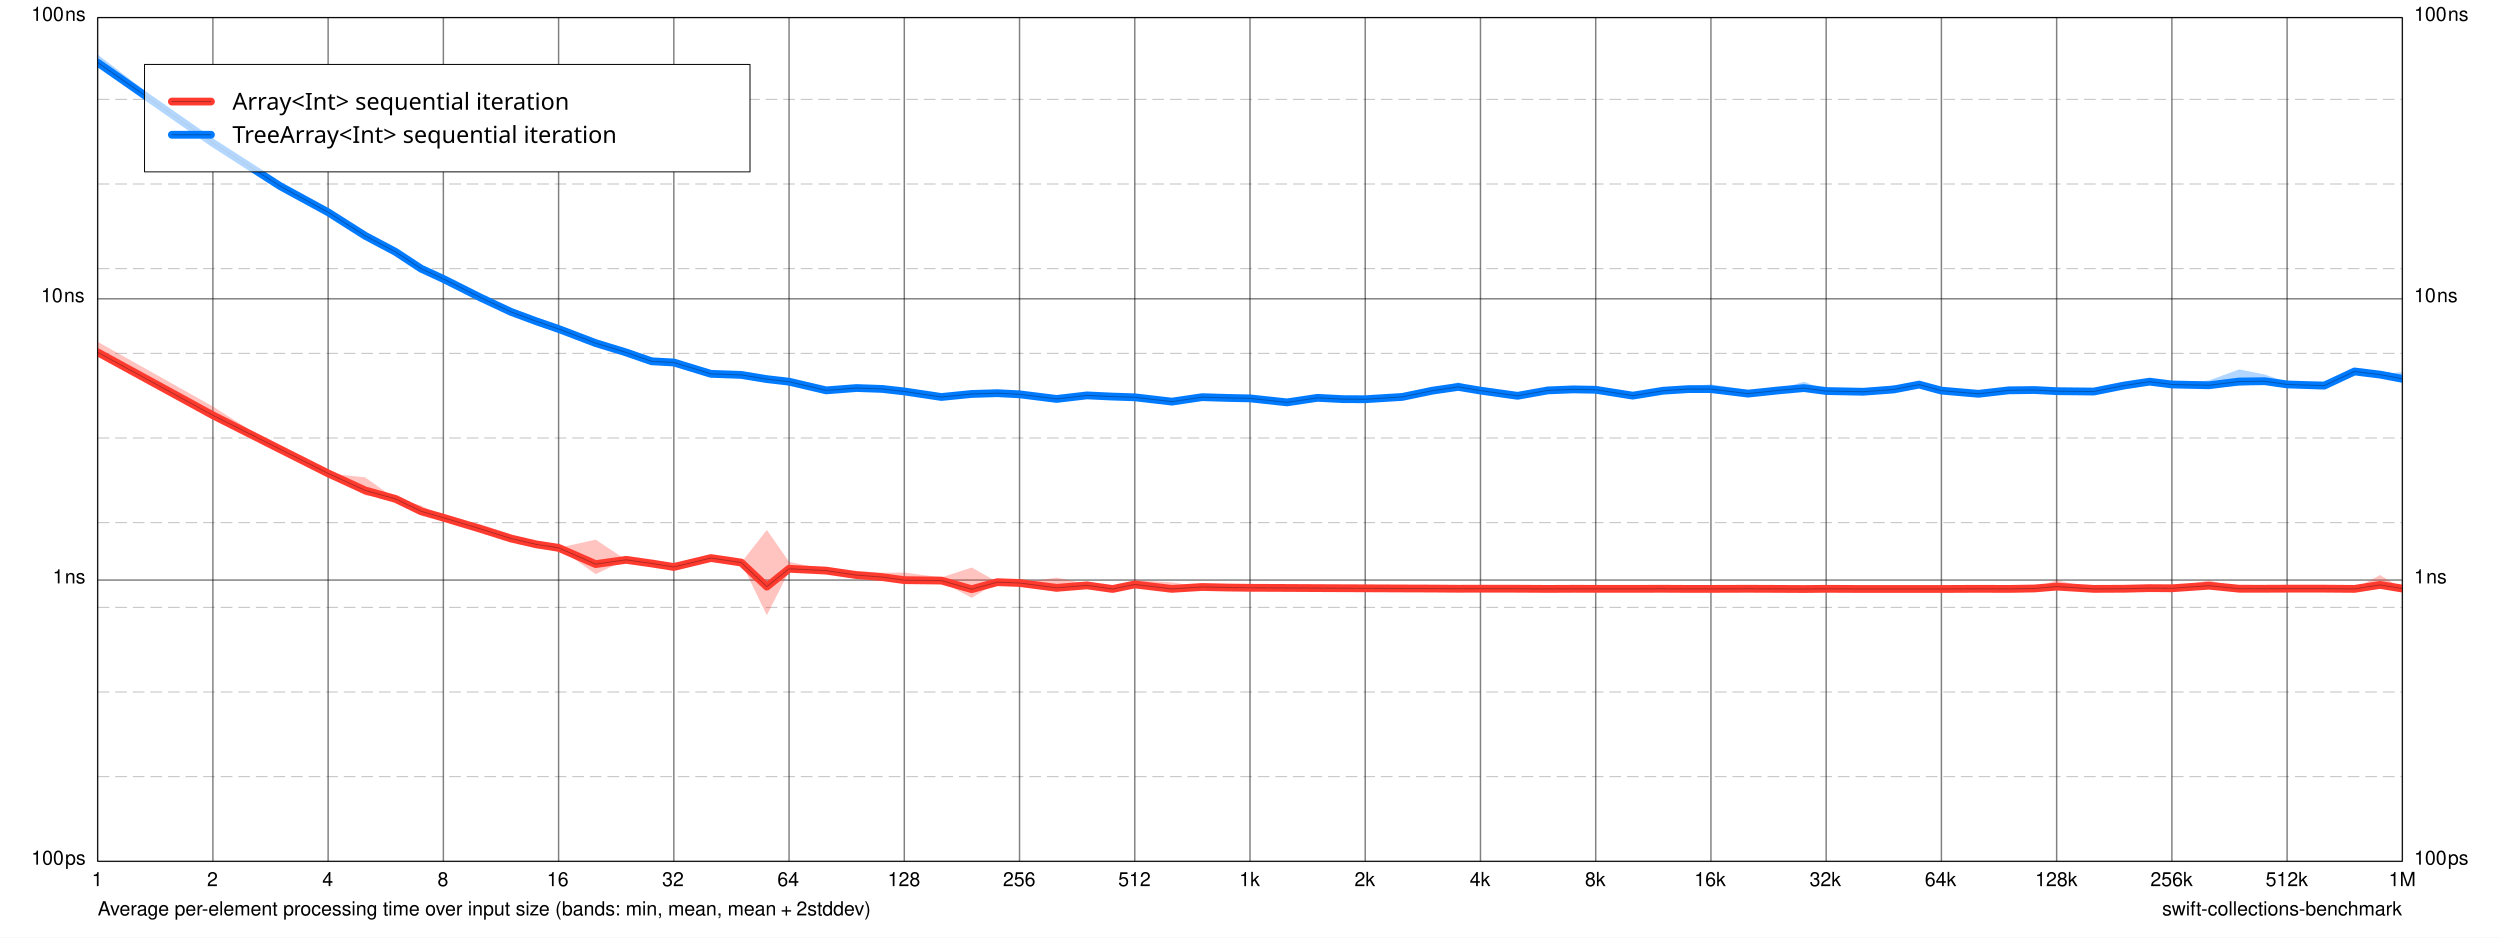
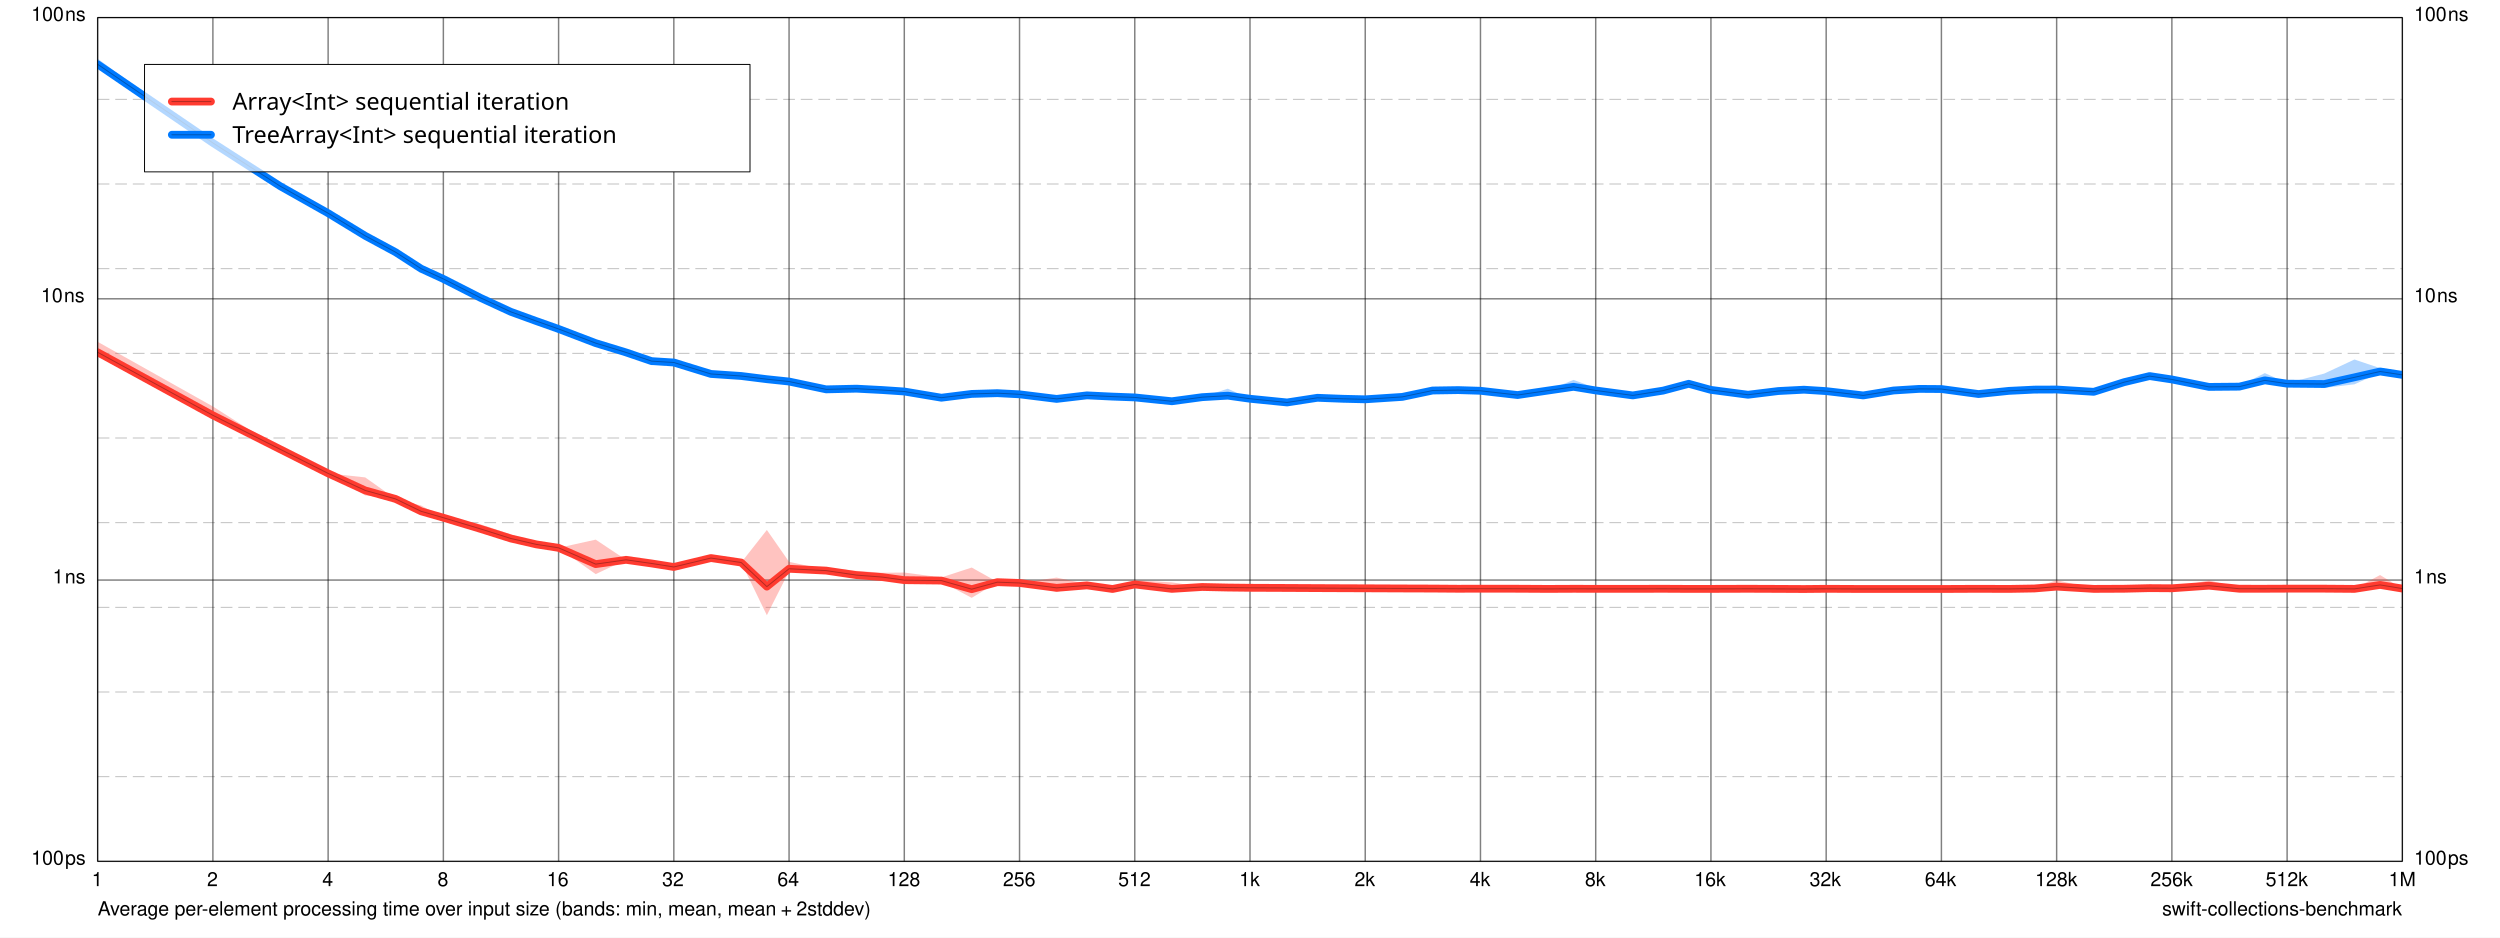
<svg xmlns="http://www.w3.org/2000/svg" xmlns:xlink="http://www.w3.org/1999/xlink" width="1280.0px" height="480.0px" viewBox="0.0 0.0 1280.0 480.0" version="1.1">
  <path d="M 0 0 L 0 480 L 1280 480 L 1280 0 z" fill="#FFFFFF" fill-opacity="1.0" stroke="none" />
  <text x="50" y="468.7" font-family="Helvetica" font-size="10" font-weight="normal" font-style="normal" fill="#000000" fill-opacity="1">Average per-element processing time over input size (bands: min, mean, mean + 2stddev)</text>
  <a xlink:href="https://github.com/apple/swift-collections-benchmark">
    <text x="1107" y="468.7" font-family="Helvetica" font-size="10" font-weight="normal" font-style="normal" fill="#000000" fill-opacity="1">swift-collections-benchmark</text>
  </a>
  <path d="M 50 9 L 50 441" fill="none" stroke-width="0.75" stroke="#000000" stroke-opacity="0.498" stroke-linecap="butt" stroke-linejoin="round" />
  <text x="47" y="453.7" font-family="Helvetica" font-size="10" font-weight="normal" font-style="normal" fill="#000000" fill-opacity="1">1</text>
  <path d="M 109 9 L 109 441" fill="none" stroke-width="0.75" stroke="#000000" stroke-opacity="0.498" stroke-linecap="butt" stroke-linejoin="round" />
  <text x="106" y="453.7" font-family="Helvetica" font-size="10" font-weight="normal" font-style="normal" fill="#000000" fill-opacity="1">2</text>
  <path d="M 168 9 L 168 441" fill="none" stroke-width="0.75" stroke="#000000" stroke-opacity="0.498" stroke-linecap="butt" stroke-linejoin="round" />
  <text x="165" y="453.7" font-family="Helvetica" font-size="10" font-weight="normal" font-style="normal" fill="#000000" fill-opacity="1">4</text>
  <path d="M 227 9 L 227 441" fill="none" stroke-width="0.75" stroke="#000000" stroke-opacity="0.498" stroke-linecap="butt" stroke-linejoin="round" />
  <text x="224" y="453.7" font-family="Helvetica" font-size="10" font-weight="normal" font-style="normal" fill="#000000" fill-opacity="1">8</text>
  <path d="M 286 9 L 286 441" fill="none" stroke-width="0.75" stroke="#000000" stroke-opacity="0.498" stroke-linecap="butt" stroke-linejoin="round" />
  <text x="280" y="453.7" font-family="Helvetica" font-size="10" font-weight="normal" font-style="normal" fill="#000000" fill-opacity="1">16</text>
  <path d="M 345 9 L 345 441" fill="none" stroke-width="0.75" stroke="#000000" stroke-opacity="0.498" stroke-linecap="butt" stroke-linejoin="round" />
  <text x="339" y="453.7" font-family="Helvetica" font-size="10" font-weight="normal" font-style="normal" fill="#000000" fill-opacity="1">32</text>
  <path d="M 404 9 L 404 441" fill="none" stroke-width="0.75" stroke="#000000" stroke-opacity="0.498" stroke-linecap="butt" stroke-linejoin="round" />
  <text x="398" y="453.7" font-family="Helvetica" font-size="10" font-weight="normal" font-style="normal" fill="#000000" fill-opacity="1">64</text>
  <path d="M 463 9 L 463 441" fill="none" stroke-width="0.75" stroke="#000000" stroke-opacity="0.498" stroke-linecap="butt" stroke-linejoin="round" />
  <text x="454.5" y="453.7" font-family="Helvetica" font-size="10" font-weight="normal" font-style="normal" fill="#000000" fill-opacity="1">128</text>
  <path d="M 522 9 L 522 441" fill="none" stroke-width="0.75" stroke="#000000" stroke-opacity="0.498" stroke-linecap="butt" stroke-linejoin="round" />
  <text x="513.5" y="453.7" font-family="Helvetica" font-size="10" font-weight="normal" font-style="normal" fill="#000000" fill-opacity="1">256</text>
  <path d="M 581 9 L 581 441" fill="none" stroke-width="0.75" stroke="#000000" stroke-opacity="0.498" stroke-linecap="butt" stroke-linejoin="round" />
  <text x="572.5" y="453.7" font-family="Helvetica" font-size="10" font-weight="normal" font-style="normal" fill="#000000" fill-opacity="1">512</text>
  <path d="M 640 9 L 640 441" fill="none" stroke-width="0.75" stroke="#000000" stroke-opacity="0.498" stroke-linecap="butt" stroke-linejoin="round" />
  <text x="634.5" y="453.7" font-family="Helvetica" font-size="10" font-weight="normal" font-style="normal" fill="#000000" fill-opacity="1">1k</text>
  <path d="M 699 9 L 699 441" fill="none" stroke-width="0.75" stroke="#000000" stroke-opacity="0.498" stroke-linecap="butt" stroke-linejoin="round" />
  <text x="693.5" y="453.7" font-family="Helvetica" font-size="10" font-weight="normal" font-style="normal" fill="#000000" fill-opacity="1">2k</text>
  <path d="M 758 9 L 758 441" fill="none" stroke-width="0.75" stroke="#000000" stroke-opacity="0.498" stroke-linecap="butt" stroke-linejoin="round" />
  <text x="752.5" y="453.7" font-family="Helvetica" font-size="10" font-weight="normal" font-style="normal" fill="#000000" fill-opacity="1">4k</text>
  <path d="M 817 9 L 817 441" fill="none" stroke-width="0.75" stroke="#000000" stroke-opacity="0.498" stroke-linecap="butt" stroke-linejoin="round" />
  <text x="811.5" y="453.7" font-family="Helvetica" font-size="10" font-weight="normal" font-style="normal" fill="#000000" fill-opacity="1">8k</text>
  <path d="M 876 9 L 876 441" fill="none" stroke-width="0.75" stroke="#000000" stroke-opacity="0.498" stroke-linecap="butt" stroke-linejoin="round" />
  <text x="867.5" y="453.7" font-family="Helvetica" font-size="10" font-weight="normal" font-style="normal" fill="#000000" fill-opacity="1">16k</text>
  <path d="M 935 9 L 935 441" fill="none" stroke-width="0.75" stroke="#000000" stroke-opacity="0.498" stroke-linecap="butt" stroke-linejoin="round" />
  <text x="926.5" y="453.7" font-family="Helvetica" font-size="10" font-weight="normal" font-style="normal" fill="#000000" fill-opacity="1">32k</text>
  <path d="M 994 9 L 994 441" fill="none" stroke-width="0.75" stroke="#000000" stroke-opacity="0.498" stroke-linecap="butt" stroke-linejoin="round" />
  <text x="985.5" y="453.7" font-family="Helvetica" font-size="10" font-weight="normal" font-style="normal" fill="#000000" fill-opacity="1">64k</text>
  <path d="M 1053 9 L 1053 441" fill="none" stroke-width="0.75" stroke="#000000" stroke-opacity="0.498" stroke-linecap="butt" stroke-linejoin="round" />
  <text x="1042" y="453.7" font-family="Helvetica" font-size="10" font-weight="normal" font-style="normal" fill="#000000" fill-opacity="1">128k</text>
  <path d="M 1112 9 L 1112 441" fill="none" stroke-width="0.75" stroke="#000000" stroke-opacity="0.498" stroke-linecap="butt" stroke-linejoin="round" />
  <text x="1101" y="453.7" font-family="Helvetica" font-size="10" font-weight="normal" font-style="normal" fill="#000000" fill-opacity="1">256k</text>
  <path d="M 1171 9 L 1171 441" fill="none" stroke-width="0.75" stroke="#000000" stroke-opacity="0.498" stroke-linecap="butt" stroke-linejoin="round" />
  <text x="1160" y="453.7" font-family="Helvetica" font-size="10" font-weight="normal" font-style="normal" fill="#000000" fill-opacity="1">512k</text>
  <path d="M 1230 9 L 1230 441" fill="none" stroke-width="0.75" stroke="#000000" stroke-opacity="0.498" stroke-linecap="butt" stroke-linejoin="round" />
  <text x="1223" y="453.7" font-family="Helvetica" font-size="10" font-weight="normal" font-style="normal" fill="#000000" fill-opacity="1">1M</text>
  <path d="M 50 441 L 1230 441" fill="none" stroke-width="0.75" stroke="#000000" stroke-opacity="0.498" stroke-linecap="butt" stroke-linejoin="round" />
  <text x="16" y="442.7" font-family="Helvetica" font-size="10" font-weight="normal" font-style="normal" fill="#000000" fill-opacity="1">100 ps</text>
  <text x="1236" y="442.7" font-family="Helvetica" font-size="10" font-weight="normal" font-style="normal" fill="#000000" fill-opacity="1">100 ps</text>
  <path d="M 50 297 L 1230 297" fill="none" stroke-width="0.75" stroke="#000000" stroke-opacity="0.498" stroke-linecap="butt" stroke-linejoin="round" />
  <text x="27" y="298.7" font-family="Helvetica" font-size="10" font-weight="normal" font-style="normal" fill="#000000" fill-opacity="1">1 ns</text>
  <text x="1236" y="298.7" font-family="Helvetica" font-size="10" font-weight="normal" font-style="normal" fill="#000000" fill-opacity="1">1 ns</text>
  <path d="M 50 153 L 1230 153" fill="none" stroke-width="0.75" stroke="#000000" stroke-opacity="0.498" stroke-linecap="butt" stroke-linejoin="round" />
  <text x="21" y="154.7" font-family="Helvetica" font-size="10" font-weight="normal" font-style="normal" fill="#000000" fill-opacity="1">10 ns</text>
  <text x="1236" y="154.7" font-family="Helvetica" font-size="10" font-weight="normal" font-style="normal" fill="#000000" fill-opacity="1">10 ns</text>
  <path d="M 50 9 L 1230 9" fill="none" stroke-width="0.75" stroke="#000000" stroke-opacity="0.498" stroke-linecap="butt" stroke-linejoin="round" />
  <text x="16" y="10.7" font-family="Helvetica" font-size="10" font-weight="normal" font-style="normal" fill="#000000" fill-opacity="1">100 ns</text>
  <text x="1236" y="10.7" font-family="Helvetica" font-size="10" font-weight="normal" font-style="normal" fill="#000000" fill-opacity="1">100 ns</text>
  <path d="M 50 397.65 L 1230 397.65" fill="none" stroke-width="0.5" stroke="#000000" stroke-opacity="0.259" stroke-linecap="butt" stroke-linejoin="round" stroke-dasharray="6 3" stroke-dashoffset="0" />
  <path d="M 50 354.3 L 1230 354.3" fill="none" stroke-width="0.5" stroke="#000000" stroke-opacity="0.259" stroke-linecap="butt" stroke-linejoin="round" stroke-dasharray="6 3" stroke-dashoffset="0" />
  <path d="M 50 310.96 L 1230 310.96" fill="none" stroke-width="0.5" stroke="#000000" stroke-opacity="0.259" stroke-linecap="butt" stroke-linejoin="round" stroke-dasharray="6 3" stroke-dashoffset="0" />
  <path d="M 50 267.61 L 1230 267.61" fill="none" stroke-width="0.5" stroke="#000000" stroke-opacity="0.259" stroke-linecap="butt" stroke-linejoin="round" stroke-dasharray="6 3" stroke-dashoffset="0" />
  <path d="M 50 224.26 L 1230 224.26" fill="none" stroke-width="0.5" stroke="#000000" stroke-opacity="0.259" stroke-linecap="butt" stroke-linejoin="round" stroke-dasharray="6 3" stroke-dashoffset="0" />
  <path d="M 50 180.91 L 1230 180.91" fill="none" stroke-width="0.5" stroke="#000000" stroke-opacity="0.259" stroke-linecap="butt" stroke-linejoin="round" stroke-dasharray="6 3" stroke-dashoffset="0" />
  <path d="M 50 137.56 L 1230 137.56" fill="none" stroke-width="0.5" stroke="#000000" stroke-opacity="0.259" stroke-linecap="butt" stroke-linejoin="round" stroke-dasharray="6 3" stroke-dashoffset="0" />
  <path d="M 50 94.213 L 1230 94.213" fill="none" stroke-width="0.5" stroke="#000000" stroke-opacity="0.259" stroke-linecap="butt" stroke-linejoin="round" stroke-dasharray="6 3" stroke-dashoffset="0" />
  <path d="M 50 50.865 L 1230 50.865" fill="none" stroke-width="0.5" stroke="#000000" stroke-opacity="0.259" stroke-linecap="butt" stroke-linejoin="round" stroke-dasharray="6 3" stroke-dashoffset="0" />
  <path d="M 74 33 L 74 88 L 384 88 L 384 33 z" fill="#FFFFFF" fill-opacity="1.0" stroke="none" />
  <clipPath id="clip-0">
    <path d="M 50 9 L 50 441 L 1230 441 L 1230 9 z" />
  </clipPath>
  <g clip-path="url(#clip-0)">
-     <path d="M 50 27.937L 109 73.188L 143.51 95.356L 168 106.89L 186.99 120.74L 202.51 128.54L 215.63 137.58L 227 142.81L 245.99 151.99L 261.51 159.63L 274.63 164.21L 286 168.44L 304.99 175.67L 320.51 180.19L 333.63 184.98L 345 185.6L 363.99 191.24L 379.51 190.25L 392.63 193.98L 404 195.3L 422.99 198.42L 438.51 198.67L 451.63 197.17L 463 200.34L 481.99 203.16L 497.51 201.68L 510.63 201.31L 522 201.86L 540.99 204.24L 556.51 202.44L 569.63 203.01L 581 203.37L 599.99 205.1L 615.51 203.33L 628.63 203.41L 640 203.79L 658.99 206.02L 674.51 203.6L 687.63 204.27L 699 204.38L 717.99 203.07L 733.51 199.93L 746.63 195.71L 758 199.88L 776.99 202.53L 792.51 199.49L 805.63 197.6L 817 198.53L 835.99 202.51L 851.51 198.83L 864.63 197.67L 876 196.83L 894.99 199.58L 910.51 199.36L 923.63 195.45L 935 199.72L 953.99 199.04L 969.51 197.3L 982.63 196.78L 994 199.26L 1013 201.57L 1028.5 199.46L 1041.6 199.23L 1053 200.16L 1072 199.59L 1087.5 196.87L 1100.6 193.68L 1112 196.78L 1131 194.78L 1146.5 189.14L 1159.6 191.74L 1171 195.76L 1190 195.27L 1205.5 189.58L 1218.6 191.53L 1230 190.52L 1230 195.23L 1218.6 191.9L 1205.5 190.41L 1190 198.24L 1171 197.22L 1159.6 196.45L 1146.5 197.67L 1131 198.16L 1112 196.87L 1100.6 196.04L 1087.5 197.58L 1072 200.8L 1053 200.32L 1041.6 199.86L 1028.5 199.99L 1013 201.64L 994 200.26L 982.63 196.95L 969.51 200.18L 953.99 201.13L 935 200.38L 923.63 199.89L 910.51 200.08L 894.99 202.25L 876 200.1L 864.63 199.76L 851.51 200.49L 835.99 202.59L 817 199.94L 805.63 199.99L 792.51 200.02L 776.99 202.71L 758 200.03L 746.63 198.95L 733.51 200.02L 717.99 203.27L 699 204.42L 687.63 204.39L 674.51 203.72L 658.99 206.03L 640 204.04L 628.63 203.86L 615.51 203.34L 599.99 205.83L 581 203.43L 569.63 203.06L 556.51 202.44L 540.99 204.27L 522 201.9L 510.63 201.31L 497.51 201.72L 481.99 203.3L 463 200.43L 451.63 199.84L 438.51 198.67L 422.99 200.38L 404 195.46L 392.63 194.15L 379.51 192.56L 363.99 191.46L 345 185.6L 333.63 184.98L 320.51 180.51L 304.99 175.68L 286 168.44L 274.63 164.63L 261.51 159.64L 245.99 152.48L 227 142.81L 215.63 137.58L 202.51 129.11L 186.99 120.74L 168 109.33L 143.51 95.356L 109 73.188L 50 33.58" fill="#007AFF" fill-opacity="0.302" stroke="none" />
+     <path d="M 50 30.073L 109 73.188L 143.51 95.356L 168 108.72L 186.99 120.74L 202.51 129.1L 215.63 137.58L 227 142.81L 245.99 152.48L 261.51 159.64L 274.63 164.41L 286 168.44L 304.99 175.68L 320.51 180.19L 333.63 184.68L 345 185.6L 363.99 191.46L 379.51 192.36L 392.63 194.15L 404 195.23L 422.99 199.35L 438.51 198.22L 451.63 199.69L 463 200.39L 481.99 202.61L 497.51 201.65L 510.63 201.26L 522 201.86L 540.99 204.17L 556.51 202.42L 569.63 203.06L 581 203.25L 599.99 205.41L 615.51 203.32L 628.63 199.01L 640 204.15L 658.99 206.04L 674.51 203.66L 687.63 204L 699 204.25L 717.99 203.02L 733.51 199.91L 746.63 199.4L 758 200.01L 776.99 202.14L 792.51 199.86L 805.63 194.51L 817 198.66L 835.99 201.81L 851.51 199.15L 864.63 196.17L 876 198.34L 894.99 201.83L 910.51 200.12L 923.63 198.45L 935 200.1L 953.99 202.37L 969.51 199.07L 982.63 197.6L 994 198.84L 1013 201.61L 1028.5 200L 1041.6 199.21L 1053 198.92L 1072 199.24L 1087.5 193.88L 1100.6 191.11L 1112 193.9L 1131 197.17L 1146.5 197.55L 1159.6 191.03L 1171 196.17L 1190 191.27L 1205.5 184.06L 1218.6 188.51L 1230 190.41L 1230 192.48L 1218.6 190.8L 1205.5 196.76L 1190 198.62L 1171 196.54L 1159.6 196.1L 1146.5 198.11L 1131 198.43L 1112 194.41L 1100.6 193.07L 1087.5 196.34L 1072 201.1L 1053 199.61L 1041.6 199.58L 1028.5 200.17L 1013 201.8L 994 199.31L 982.63 199.65L 969.51 200.23L 953.99 202.49L 935 200.31L 923.63 199.92L 910.51 200.24L 894.99 202.21L 876 200.08L 864.63 196.61L 851.51 200.31L 835.99 202.67L 817 200.36L 805.63 199.36L 792.51 200L 776.99 202.3L 758 200.1L 746.63 199.85L 733.51 199.95L 717.99 203.27L 699 204.52L 687.63 204.24L 674.51 203.68L 658.99 206.07L 640 204.16L 628.63 203.89L 615.51 203.36L 599.99 205.45L 581 203.56L 569.63 203.06L 556.51 202.43L 540.99 204.27L 522 201.9L 510.63 201.31L 497.51 201.7L 481.99 203.99L 463 200.47L 451.63 199.69L 438.51 199.28L 422.99 199.35L 404 195.38L 392.63 194.15L 379.51 192.56L 363.99 191.46L 345 185.6L 333.63 184.98L 320.51 180.51L 304.99 175.68L 286 168.44L 274.63 164.41L 261.51 159.64L 245.99 152.48L 227 142.81L 215.63 137.58L 202.51 129.11L 186.99 120.74L 168 109.32L 143.51 95.356L 109 73.188L 50 33.971" fill="#007AFF" fill-opacity="0.302" stroke="none" />
    <path d="M 50 175L 109 208.12L 143.51 230.06L 168 242.38L 186.99 244.43L 202.51 255.45L 215.63 258.85L 227 265.07L 245.99 268.45L 261.51 273.53L 274.63 278.73L 286 280.5L 304.99 276.29L 320.51 286.63L 333.63 288.49L 345 289.28L 363.99 285.72L 379.51 288.02L 392.63 271.33L 404 287.65L 422.99 291.73L 438.51 292.27L 451.63 293.25L 463 293.14L 481.99 295.65L 497.51 290.58L 510.63 297.9L 522 298.48L 540.99 295.73L 556.51 299.02L 569.63 301.35L 581 297.12L 599.99 298.17L 615.51 300.53L 628.63 300.38L 640 300.51L 658.99 300.81L 674.51 300.95L 687.63 301.01L 699 301.14L 717.99 301.18L 733.51 301.26L 746.63 301.17L 758 301.33L 776.99 301.38L 792.51 301.29L 805.63 301.46L 817 301.47L 835.99 301.48L 851.51 301.25L 864.63 301.49L 876 301.48L 894.99 301.32L 910.51 301.5L 923.63 301.44L 935 301.28L 953.99 301.38L 969.51 301.54L 982.63 301.54L 994 301.54L 1013 301.22L 1028.5 301.33L 1041.6 300.99L 1053 297.05L 1072 301.44L 1087.5 301.17L 1100.6 300.44L 1112 301.16L 1131 297.1L 1146.5 301.09L 1159.6 301.18L 1171 301L 1190 300.88L 1205.5 301.42L 1218.6 294.42L 1230 301.32L 1230 301.36L 1218.6 301.36L 1205.5 301.55L 1190 301.56L 1171 301.52L 1159.6 301.53L 1146.5 301.55L 1131 300.88L 1112 301.22L 1100.6 301.37L 1087.5 301.54L 1072 301.54L 1053 301.56L 1041.6 301.41L 1028.5 301.6L 1013 301.56L 994 301.57L 982.63 301.55L 969.51 301.55L 953.99 301.62L 935 301.53L 923.63 301.63L 910.51 301.51L 894.99 301.5L 876 301.52L 864.63 301.54L 851.51 301.51L 835.99 301.5L 817 301.49L 805.63 301.46L 792.51 301.6L 776.99 301.45L 758 301.43L 746.63 301.54L 733.51 301.36L 717.99 301.33L 699 301.24L 687.63 301.22L 674.51 301.16L 658.99 301.1L 640 301.1L 628.63 300.98L 615.51 300.53L 599.99 302.73L 581 300.01L 569.63 301.63L 556.51 299.96L 540.99 302.94L 522 298.48L 510.63 298.13L 497.51 306.1L 481.99 297.82L 463 298.48L 451.63 296.26L 438.51 295.23L 422.99 292.3L 404 292.52L 392.63 314.99L 379.51 288.02L 363.99 285.72L 345 290.65L 333.63 288.49L 320.51 286.63L 304.99 293.95L 286 280.5L 274.63 278.73L 261.51 276.48L 245.99 271.64L 227 265.07L 215.63 262.88L 202.51 255.45L 186.99 253.65L 168 242.38L 143.51 230.06L 109 214.34L 50 182.39" fill="#FF3B30" fill-opacity="0.302" stroke="none" />
-     <path d="M 50 32.056L 109 73.188L 143.51 95.356L 168 108.69L 186.99 120.74L 202.51 128.96L 215.63 137.58L 227 142.81L 245.99 152.35L 261.51 159.64L 274.63 164.52L 286 168.44L 304.99 175.68L 320.51 180.43L 333.63 184.98L 345 185.6L 363.99 191.4L 379.51 191.95L 392.63 194.11L 404 195.42L 422.99 199.87L 438.51 198.67L 451.63 199.13L 463 200.41L 481.99 203.26L 497.51 201.71L 510.63 201.31L 522 201.89L 540.99 204.26L 556.51 202.44L 569.63 203.05L 581 203.42L 599.99 205.64L 615.51 203.34L 628.63 203.74L 640 203.97L 658.99 206.02L 674.51 203.69L 687.63 204.36L 699 204.41L 717.99 203.22L 733.51 200L 746.63 198.09L 758 199.99L 776.99 202.66L 792.51 199.88L 805.63 199.36L 817 199.57L 835.99 202.57L 851.51 200.05L 864.63 199.21L 876 199.23L 894.99 201.54L 910.51 199.89L 923.63 198.7L 935 200.21L 953.99 200.58L 969.51 199.42L 982.63 196.91L 994 200L 1013 201.62L 1028.5 199.85L 1041.6 199.69L 1053 200.28L 1072 200.48L 1087.5 197.39L 1100.6 195.41L 1112 196.85L 1131 197.26L 1146.5 195.33L 1159.6 195.18L 1171 196.83L 1190 197.45L 1205.5 190.19L 1218.6 191.8L 1230 193.96" fill="none" stroke-width="4" stroke="#007AFF" stroke-opacity="1" stroke-linecap="round" stroke-linejoin="round" />
+     <path d="M 50 32.929L 109 73.188L 143.51 95.356L 168 109.16L 186.99 120.74L 202.51 129.11L 215.63 137.58L 227 142.81L 245.99 152.48L 261.51 159.64L 274.63 164.41L 286 168.44L 304.99 175.68L 320.51 180.43L 333.63 184.9L 345 185.6L 363.99 191.46L 379.51 192.51L 392.63 194.15L 404 195.34L 422.99 199.35L 438.51 199L 451.63 199.69L 463 200.45L 481.99 203.63L 497.51 201.69L 510.63 201.3L 522 201.89L 540.99 204.24L 556.51 202.43L 569.63 203.06L 581 203.48L 599.99 205.44L 615.51 203.35L 628.63 202.58L 640 204.16L 658.99 206.06L 674.51 203.67L 687.63 204.18L 699 204.45L 717.99 203.21L 733.51 199.94L 746.63 199.73L 758 200.08L 776.99 202.26L 792.51 199.97L 805.63 198.05L 817 199.91L 835.99 202.45L 851.51 200L 864.63 196.5L 876 199.62L 894.99 202.11L 910.51 200.21L 923.63 199.53L 935 200.25L 953.99 202.46L 969.51 199.93L 982.63 199.11L 994 199.19L 1013 201.75L 1028.5 200.13L 1041.6 199.48L 1053 199.43L 1072 200.61L 1087.5 195.69L 1100.6 192.55L 1112 194.28L 1131 198.1L 1146.5 197.96L 1159.6 194.74L 1171 196.44L 1190 196.62L 1205.5 193.19L 1218.6 190.2L 1230 191.94" fill="none" stroke-width="4" stroke="#007AFF" stroke-opacity="1" stroke-linecap="round" stroke-linejoin="round" />
    <path d="M 50 180.37L 109 212.65L 143.51 230.06L 168 242.38L 186.99 251.11L 202.51 255.45L 215.63 261.8L 227 265.07L 245.99 270.79L 261.51 275.7L 274.63 278.73L 286 280.5L 304.99 288.83L 320.51 286.63L 333.63 288.49L 345 290.29L 363.99 285.72L 379.51 288.02L 392.63 300.35L 404 291.21L 422.99 292.15L 438.51 294.45L 451.63 295.46L 463 297.04L 481.99 297.25L 497.51 301.66L 510.63 298.07L 522 298.48L 540.99 300.98L 556.51 299.71L 569.63 301.56L 581 299.24L 599.99 301.5L 615.51 300.53L 628.63 300.82L 640 300.95L 658.99 301.03L 674.51 301.11L 687.63 301.17L 699 301.21L 717.99 301.29L 733.51 301.34L 746.63 301.44L 758 301.4L 776.99 301.43L 792.51 301.52L 805.63 301.46L 817 301.48L 835.99 301.49L 851.51 301.45L 864.63 301.52L 876 301.51L 894.99 301.45L 910.51 301.51L 923.63 301.58L 935 301.47L 953.99 301.56L 969.51 301.55L 982.63 301.55L 994 301.56L 1013 301.47L 1028.5 301.53L 1041.6 301.3L 1053 300.35L 1072 301.51L 1087.5 301.44L 1100.6 301.12L 1112 301.2L 1131 299.87L 1146.5 301.43L 1159.6 301.44L 1171 301.39L 1190 301.39L 1205.5 301.51L 1218.6 299.47L 1230 301.35" fill="none" stroke-width="4" stroke="#FF3B30" stroke-opacity="1" stroke-linecap="round" stroke-linejoin="round" />
-     <path d="M 50 32.056L 109 73.188L 143.51 95.356L 168 108.69L 186.99 120.74L 202.51 128.96L 215.63 137.58L 227 142.81L 245.99 152.35L 261.51 159.64L 274.63 164.52L 286 168.44L 304.99 175.68L 320.51 180.43L 333.63 184.98L 345 185.6L 363.99 191.4L 379.51 191.95L 392.63 194.11L 404 195.42L 422.99 199.87L 438.51 198.67L 451.63 199.13L 463 200.41L 481.99 203.26L 497.51 201.71L 510.63 201.31L 522 201.89L 540.99 204.26L 556.51 202.44L 569.63 203.05L 581 203.42L 599.99 205.64L 615.51 203.34L 628.63 203.74L 640 203.97L 658.99 206.02L 674.51 203.69L 687.63 204.36L 699 204.41L 717.99 203.22L 733.51 200L 746.63 198.09L 758 199.99L 776.99 202.66L 792.51 199.88L 805.63 199.36L 817 199.57L 835.99 202.57L 851.51 200.05L 864.63 199.21L 876 199.23L 894.99 201.54L 910.51 199.89L 923.63 198.7L 935 200.21L 953.99 200.58L 969.51 199.42L 982.63 196.91L 994 200L 1013 201.62L 1028.5 199.85L 1041.6 199.69L 1053 200.28L 1072 200.48L 1087.5 197.39L 1100.6 195.41L 1112 196.85L 1131 197.26L 1146.5 195.33L 1159.6 195.18L 1171 196.83L 1190 197.45L 1205.5 190.19L 1218.6 191.8L 1230 193.96" fill="none" stroke-width="0.5" stroke="#000000" stroke-opacity="0.302" stroke-linecap="round" stroke-linejoin="round" />
+     <path d="M 50 32.929L 109 73.188L 143.51 95.356L 168 109.16L 186.99 120.74L 202.51 129.11L 215.63 137.58L 227 142.81L 245.99 152.48L 261.51 159.64L 274.63 164.41L 286 168.44L 304.99 175.68L 320.51 180.43L 333.63 184.9L 345 185.6L 363.99 191.46L 379.51 192.51L 392.63 194.15L 404 195.34L 422.99 199.35L 438.51 199L 451.63 199.69L 463 200.45L 481.99 203.63L 497.51 201.69L 510.63 201.3L 522 201.89L 540.99 204.24L 556.51 202.43L 569.63 203.06L 581 203.48L 599.99 205.44L 615.51 203.35L 628.63 202.58L 640 204.16L 658.99 206.06L 674.51 203.67L 687.63 204.18L 699 204.45L 717.99 203.21L 733.51 199.94L 746.63 199.73L 758 200.08L 776.99 202.26L 792.51 199.97L 805.63 198.05L 817 199.91L 835.99 202.45L 851.51 200L 864.63 196.5L 876 199.62L 894.99 202.11L 910.51 200.21L 923.63 199.53L 935 200.25L 953.99 202.46L 969.51 199.93L 982.63 199.11L 994 199.19L 1013 201.75L 1028.5 200.13L 1041.6 199.48L 1053 199.43L 1072 200.61L 1087.5 195.69L 1100.6 192.55L 1112 194.28L 1131 198.1L 1146.5 197.96L 1159.6 194.74L 1171 196.44L 1190 196.62L 1205.5 193.19L 1218.6 190.2L 1230 191.94" fill="none" stroke-width="0.5" stroke="#000000" stroke-opacity="0.302" stroke-linecap="round" stroke-linejoin="round" />
    <path d="M 50 180.37L 109 212.65L 143.51 230.06L 168 242.38L 186.99 251.11L 202.51 255.45L 215.63 261.8L 227 265.07L 245.99 270.79L 261.51 275.7L 274.63 278.73L 286 280.5L 304.99 288.83L 320.51 286.63L 333.63 288.49L 345 290.29L 363.99 285.72L 379.51 288.02L 392.63 300.35L 404 291.21L 422.99 292.15L 438.51 294.45L 451.63 295.46L 463 297.04L 481.99 297.25L 497.51 301.66L 510.63 298.07L 522 298.48L 540.99 300.98L 556.51 299.71L 569.63 301.56L 581 299.24L 599.99 301.5L 615.51 300.53L 628.63 300.82L 640 300.95L 658.99 301.03L 674.51 301.11L 687.63 301.17L 699 301.21L 717.99 301.29L 733.51 301.34L 746.63 301.44L 758 301.4L 776.99 301.43L 792.51 301.52L 805.63 301.46L 817 301.48L 835.99 301.49L 851.51 301.45L 864.63 301.52L 876 301.51L 894.99 301.45L 910.51 301.51L 923.63 301.58L 935 301.47L 953.99 301.56L 969.51 301.55L 982.63 301.55L 994 301.56L 1013 301.47L 1028.5 301.53L 1041.6 301.3L 1053 300.35L 1072 301.51L 1087.5 301.44L 1100.6 301.12L 1112 301.2L 1131 299.87L 1146.5 301.43L 1159.6 301.44L 1171 301.39L 1190 301.39L 1205.5 301.51L 1218.6 299.47L 1230 301.35" fill="none" stroke-width="0.5" stroke="#000000" stroke-opacity="0.302" stroke-linecap="round" stroke-linejoin="round" />
  </g>
  <path d="M 74 33 L 74 88 L 384 88 L 384 33 z" fill="#FFFFFF" fill-opacity="0.702" stroke-width="0.5" stroke="#000000" stroke-opacity="1" stroke-linecap="round" stroke-linejoin="round" />
  <path d="M 88 52 L 108 52" fill="none" stroke-width="4" stroke="#FF3B30" stroke-opacity="1" stroke-linecap="round" stroke-linejoin="round" />
  <path d="M 88 52 L 108 52" fill="none" stroke-width="0.5" stroke="#000000" stroke-opacity="0.302" stroke-linecap="round" stroke-linejoin="round" />
  <text x="119" y="56.17" font-family="Menlo" font-size="12" font-weight="normal" font-style="normal" fill="#000000" fill-opacity="1">Array&lt;Int&gt; sequential iteration</text>
  <path d="M 88 69 L 108 69" fill="none" stroke-width="4" stroke="#007AFF" stroke-opacity="1" stroke-linecap="round" stroke-linejoin="round" />
  <path d="M 88 69 L 108 69" fill="none" stroke-width="0.5" stroke="#000000" stroke-opacity="0.302" stroke-linecap="round" stroke-linejoin="round" />
  <text x="119" y="73.17" font-family="Menlo" font-size="12" font-weight="normal" font-style="normal" fill="#000000" fill-opacity="1">TreeArray&lt;Int&gt; sequential iteration</text>
  <path d="M 50 9 L 50 441 L 1230 441 L 1230 9 z" fill="none" stroke-width="0.5" stroke="#000000" stroke-opacity="1" stroke-linecap="round" stroke-linejoin="round" />
</svg>
